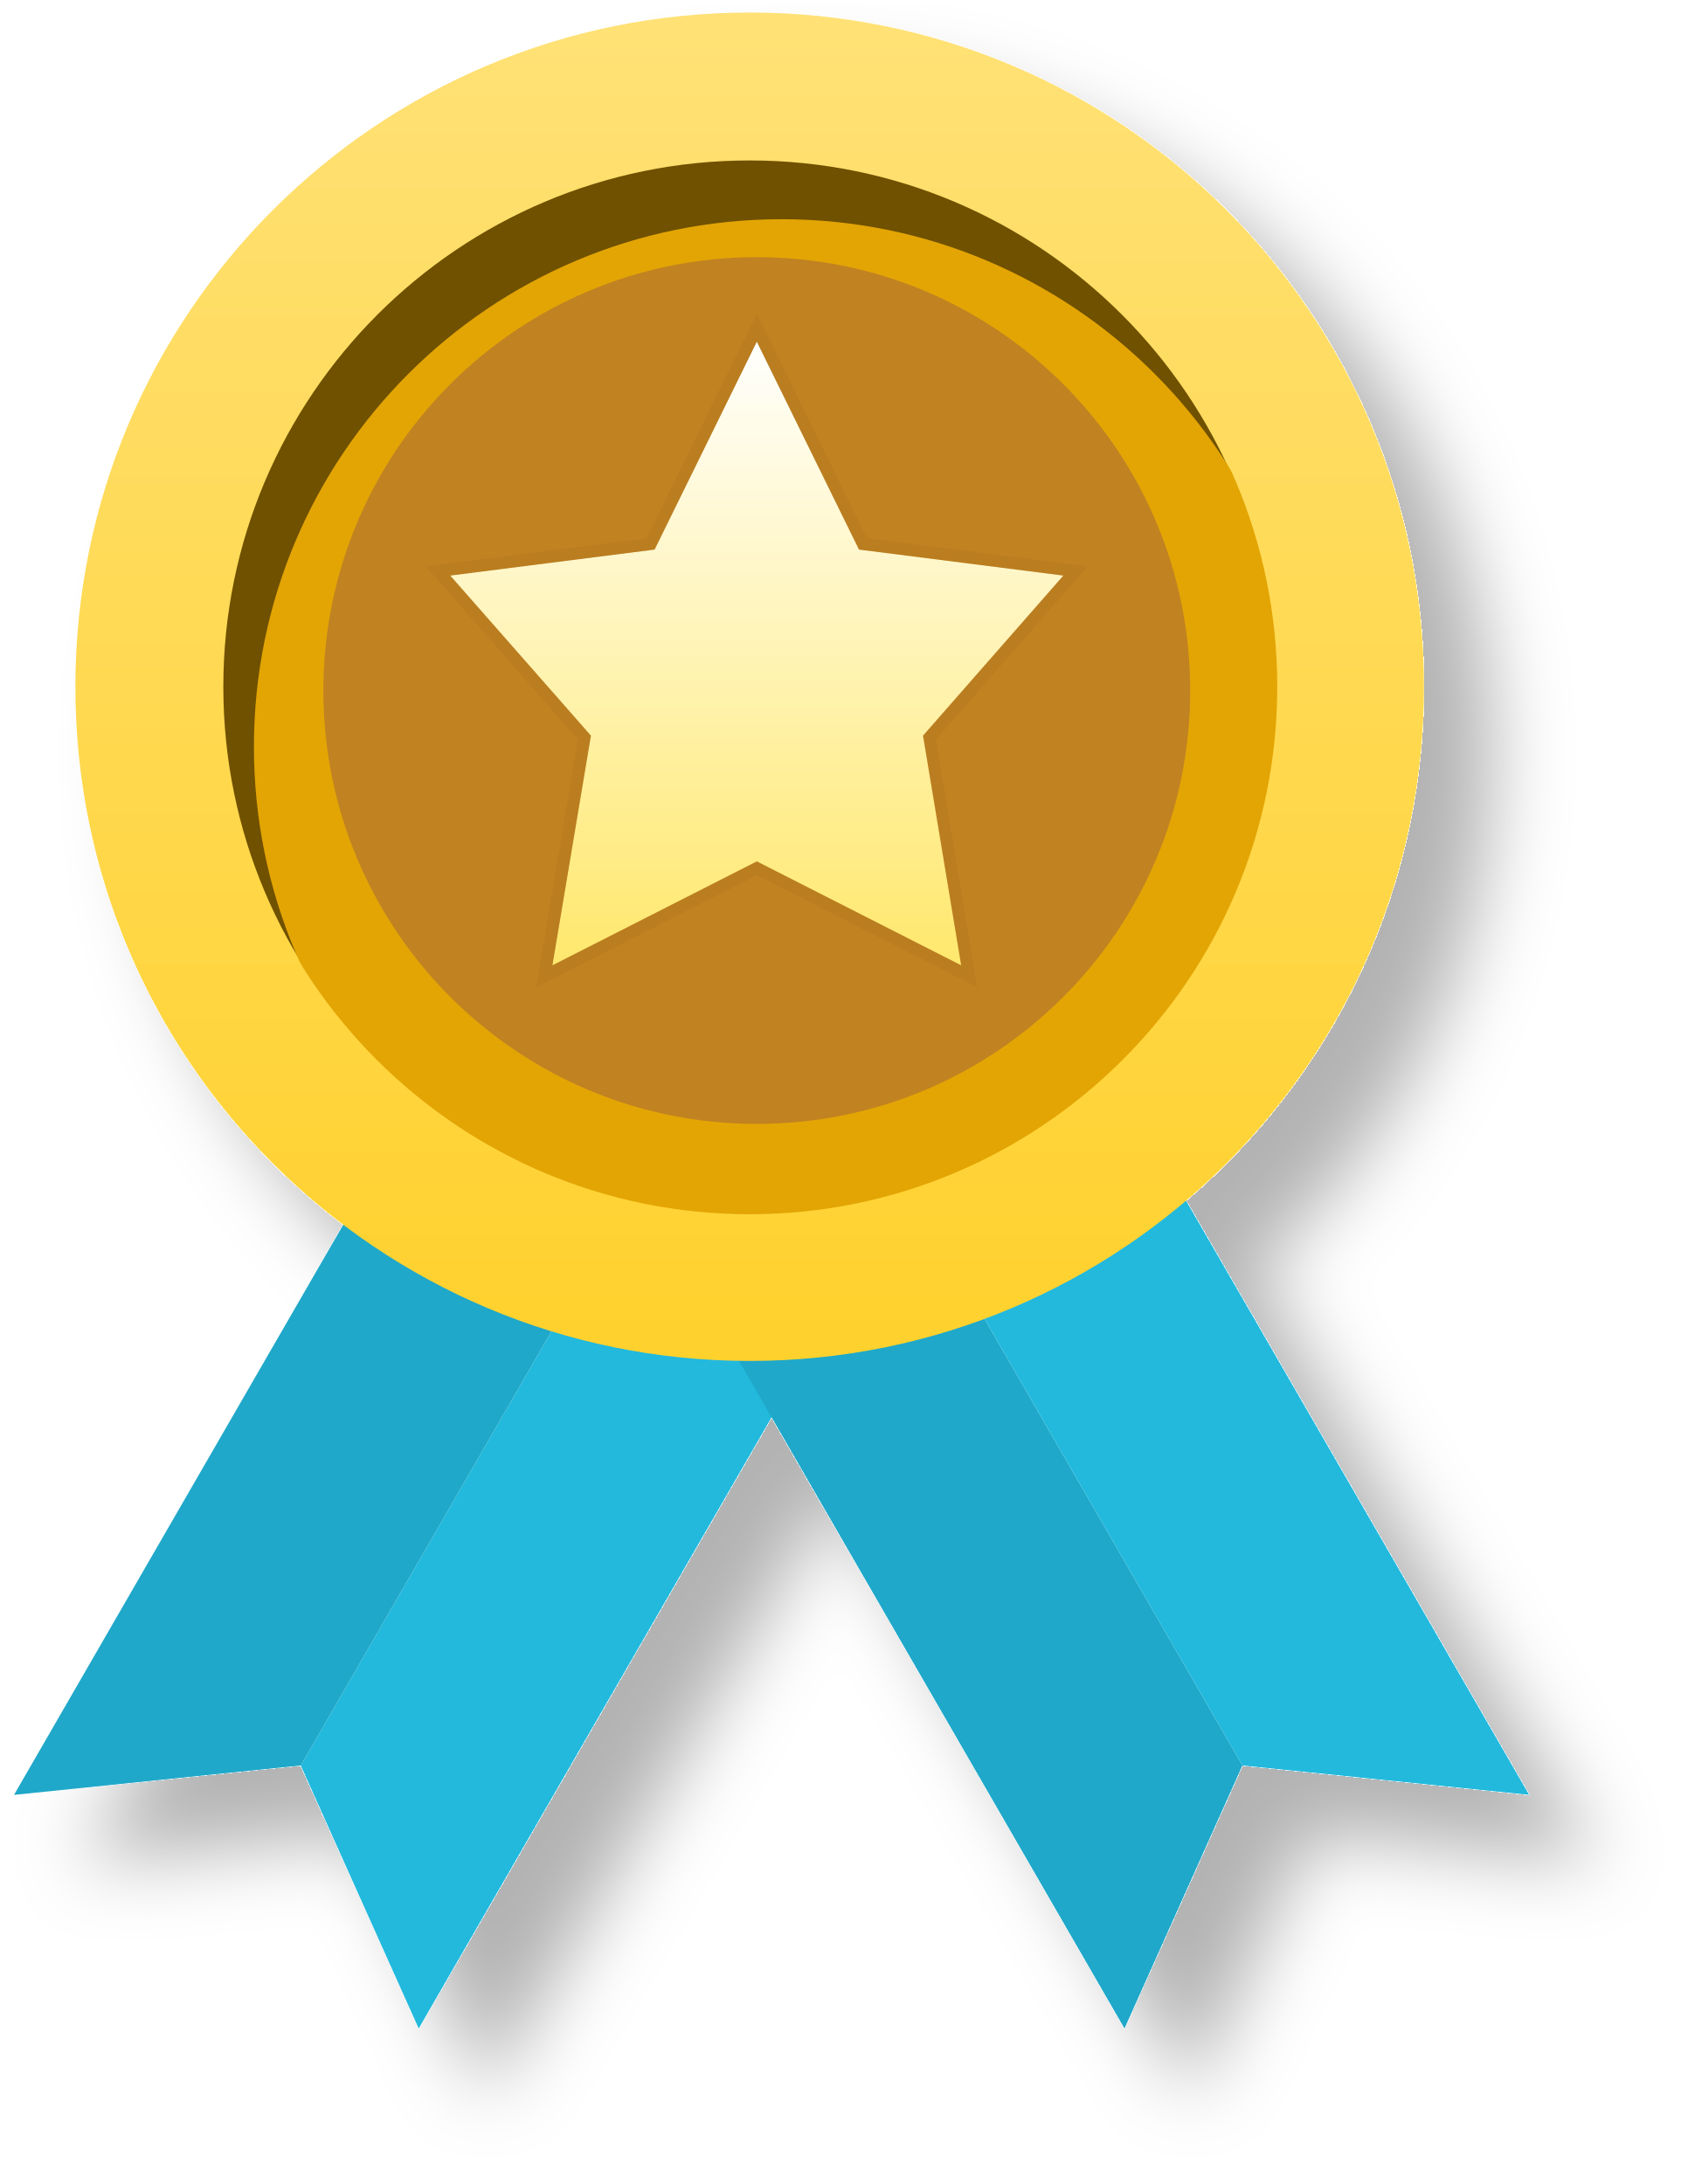
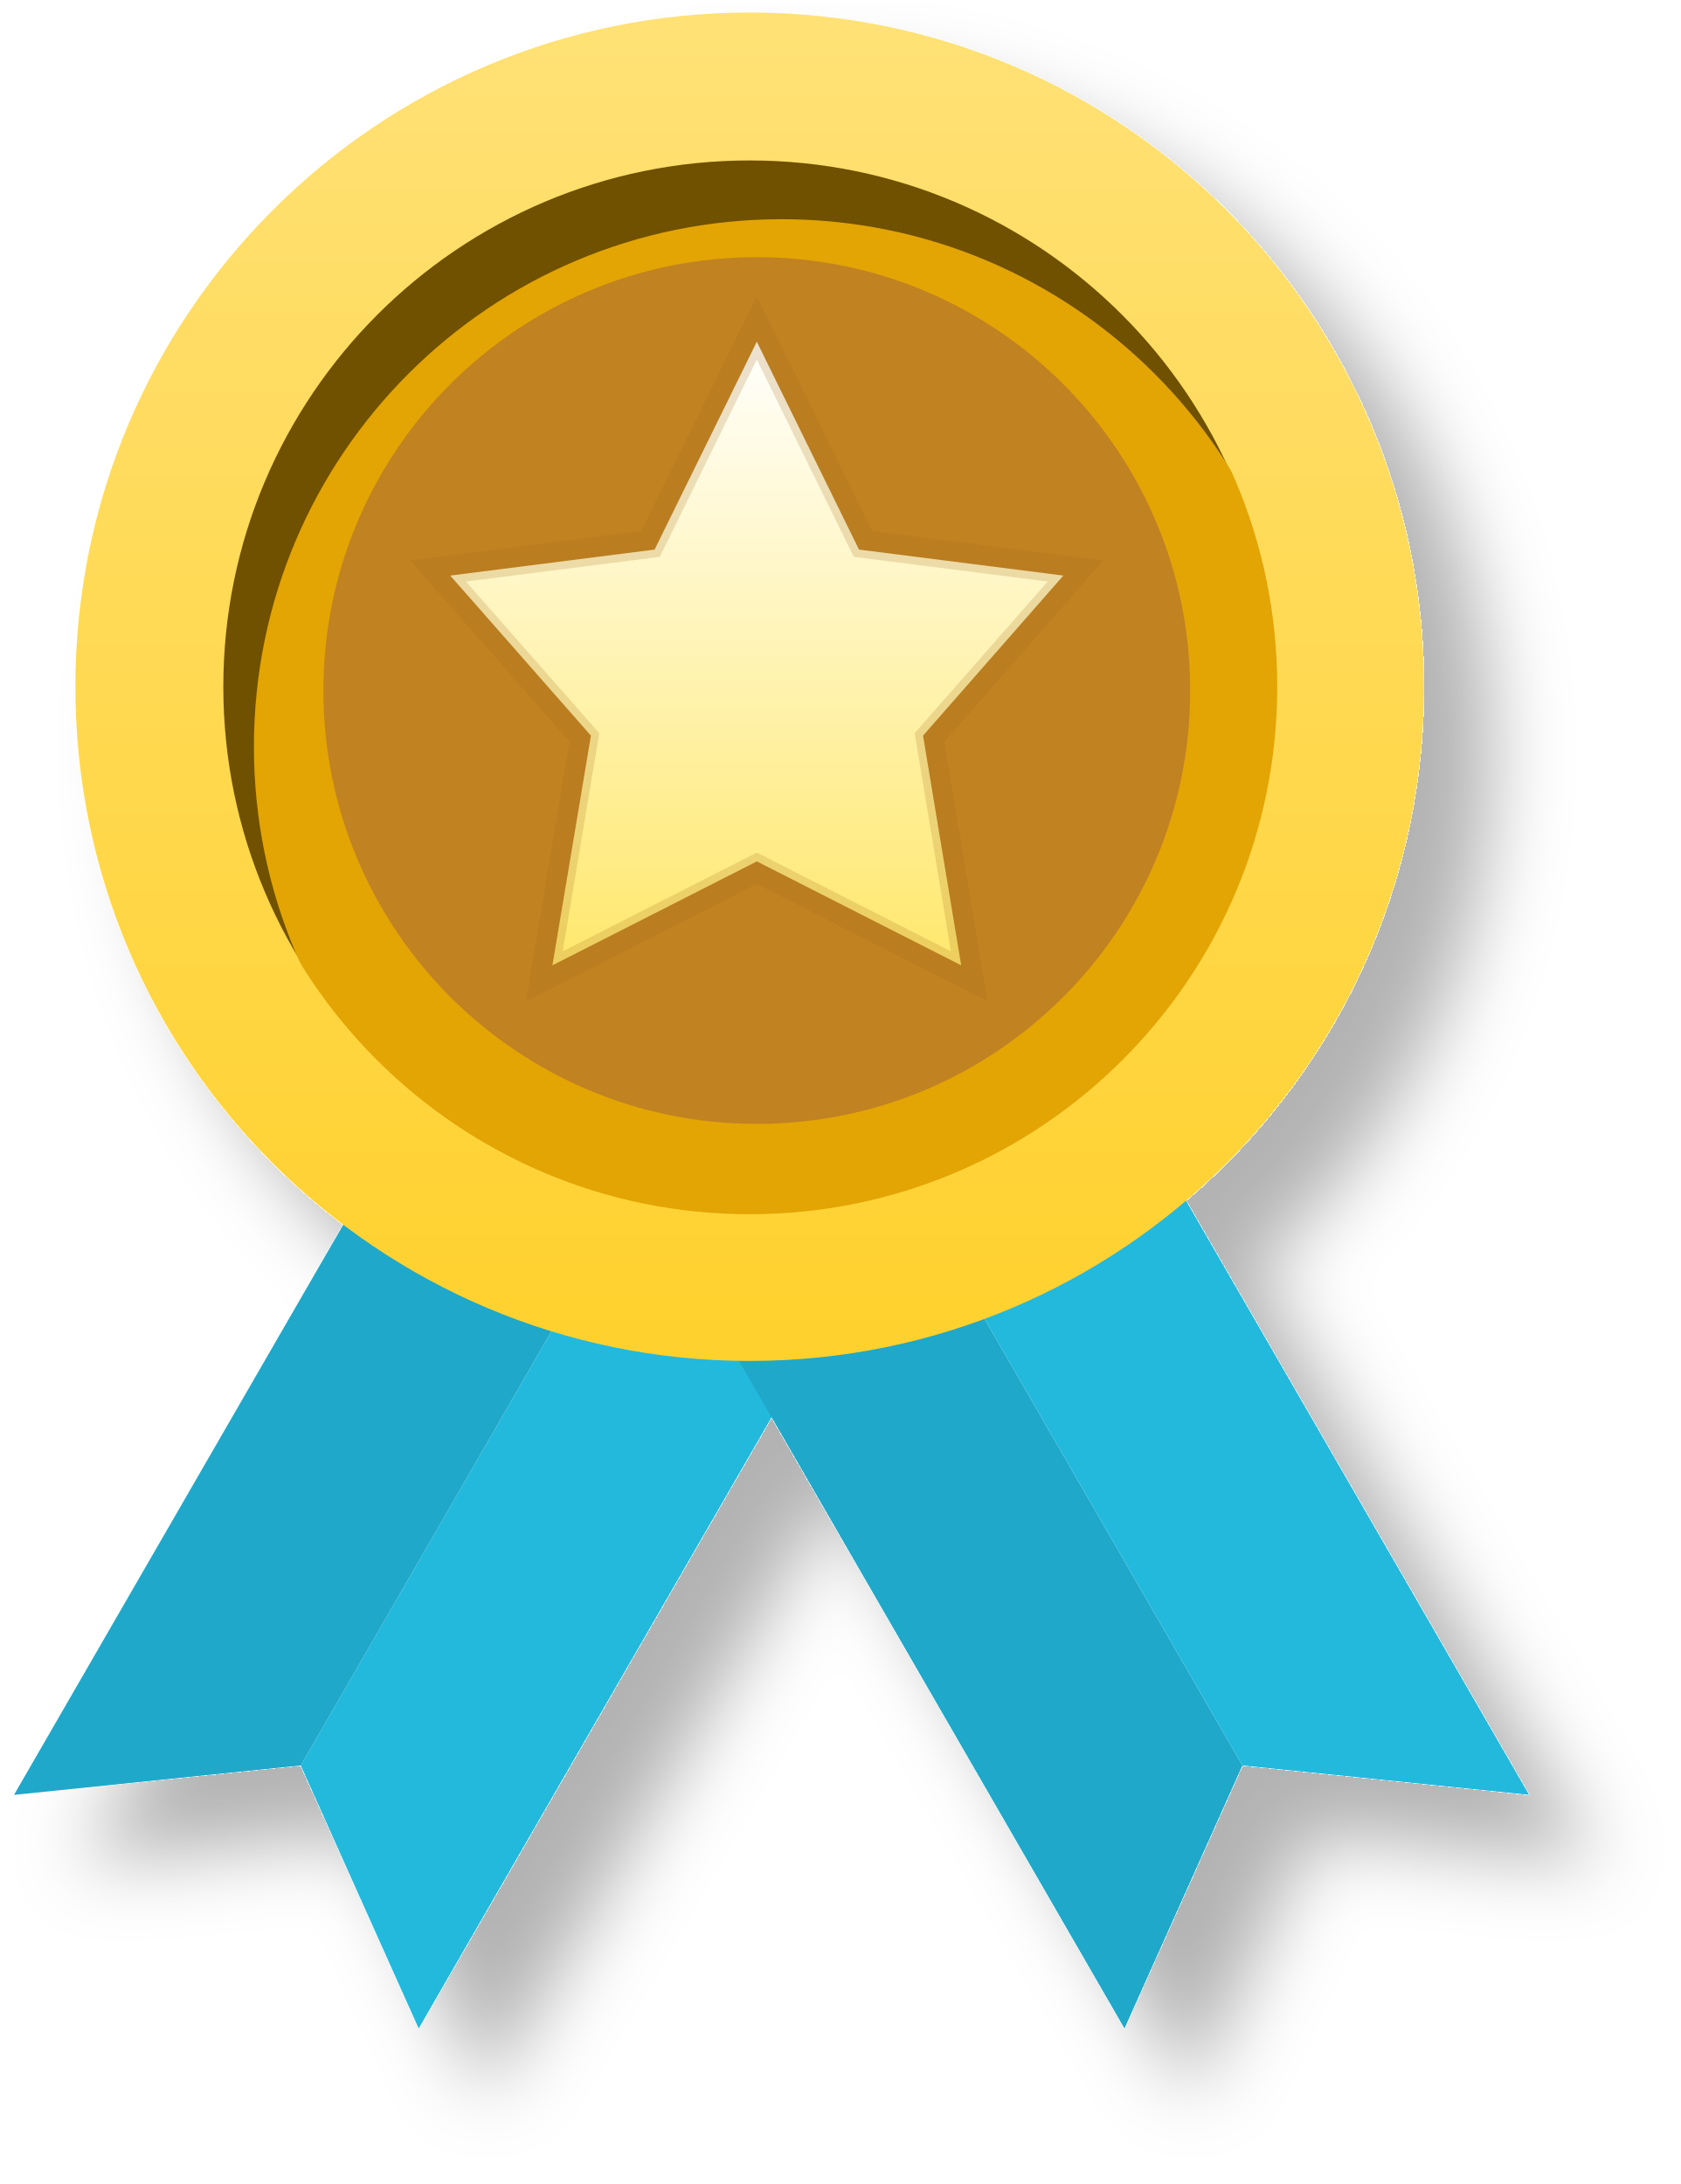
<svg xmlns="http://www.w3.org/2000/svg" width="60" height="78" viewBox="0 0 60 78" fill="none">
  <g id="Group 1820547433">
    <g id="Silver Medal" filter="url(#filter0_d_3719_316154)">
      <path id="Rectangle 8" d="M22.399 42.86L29.625 47.032L14.952 72.447L10.74 63.054L22.399 42.86Z" fill="#22B9DD" />
      <path id="Rectangle 9" d="M22.399 42.86L15.174 38.688L0.5 64.103L10.74 63.054L22.399 42.86Z" fill="#1FA8C9" />
      <path id="Rectangle 10" d="M32.708 42.86L25.482 47.032L40.156 72.447L44.367 63.054L32.708 42.86Z" fill="#1FA8C9" />
      <path id="Rectangle 11" d="M32.708 42.86L39.934 38.688L54.607 64.103L44.367 63.054L32.708 42.86Z" fill="#22B9DD" />
      <g id="Group 1820547431">
        <circle id="Ellipse 1" cx="26.771" cy="24.526" r="24.079" fill="url(#paint0_linear_3719_316154)" />
        <circle id="Ellipse 2" cx="26.771" cy="24.526" r="18.796" fill="#705100" />
        <g id="Mask Group">
          <mask id="mask0_3719_316154" style="mask-type:alpha" maskUnits="userSpaceOnUse" x="9" y="7" width="38" height="39">
            <circle id="Ellipse 4" cx="27.908" cy="26.669" r="18.84" fill="#C28B37" />
          </mask>
          <g mask="url(#mask0_3719_316154)">
            <circle id="Ellipse 3" cx="26.771" cy="24.526" r="18.84" fill="#E3A504" />
          </g>
        </g>
        <circle id="Ellipse 7" cx="27.025" cy="24.662" r="15.477" fill="#C18222" />
        <g id="Vector">
          <path d="M27.026 12.204L30.675 19.628L37.973 20.556L32.962 26.273L34.324 34.476L27.026 30.764L19.727 34.476L21.102 26.273L16.078 20.556L23.376 19.628L27.026 12.204Z" fill="url(#paint1_linear_3719_316154)" />
-           <path d="M27.222 12.107L27.026 11.707L26.829 12.107L23.232 19.426L16.05 20.339L15.641 20.391L15.914 20.701L20.868 26.339L19.511 34.44L19.439 34.869L19.827 34.672L27.026 31.01L34.224 34.672L34.611 34.868L34.54 34.441L33.195 26.339L38.138 20.701L38.409 20.391L38.001 20.339L30.819 19.426L27.222 12.107Z" stroke="#A36D1D" stroke-opacity="0.2" stroke-width="0.438" />
+           <path d="M27.222 12.107L27.026 11.707L26.829 12.107L23.232 19.426L16.05 20.339L15.641 20.391L15.914 20.701L20.868 26.339L19.511 34.44L19.439 34.869L19.827 34.672L27.026 31.01L34.224 34.672L34.611 34.868L34.54 34.441L33.195 26.339L38.138 20.701L38.409 20.391L38.001 20.339L30.819 19.426L27.222 12.107Z" stroke="#A36D1D" stroke-opacity="0.2" strokeWidth="0.438" />
        </g>
      </g>
    </g>
  </g>
  <defs>
    <filter id="filter0_d_3719_316154" x="0.157" y="0.103" width="59.602" height="77.494" filterUnits="userSpaceOnUse" color-interpolation-filters="sRGB">
      <feFlood flood-opacity="0" result="BackgroundImageFix" />
      <feColorMatrix in="SourceAlpha" type="matrix" values="0 0 0 0 0 0 0 0 0 0 0 0 0 0 0 0 0 0 127 0" result="hardAlpha" />
      <feOffset dx="2.404" dy="2.404" />
      <feGaussianBlur stdDeviation="1.374" />
      <feComposite in2="hardAlpha" operator="out" />
      <feColorMatrix type="matrix" values="0 0 0 0 0 0 0 0 0 0 0 0 0 0 0 0 0 0 0.3 0" />
      <feBlend mode="normal" in2="BackgroundImageFix" result="effect1_dropShadow_3719_316154" />
      <feBlend mode="normal" in="SourceGraphic" in2="effect1_dropShadow_3719_316154" result="shape" />
    </filter>
    <linearGradient id="paint0_linear_3719_316154" x1="26.771" y1="0.447" x2="26.771" y2="48.606" gradientUnits="userSpaceOnUse">
      <stop stop-color="#FFE176" />
      <stop offset="1" stop-color="#FFD12D" />
    </linearGradient>
    <linearGradient id="paint1_linear_3719_316154" x1="27.026" y1="12.204" x2="27.026" y2="34.476" gradientUnits="userSpaceOnUse">
      <stop stop-color="white" />
      <stop offset="0" stop-color="#FFFFFD" />
      <stop offset="1" stop-color="#FFE86D" />
    </linearGradient>
  </defs>
</svg>
